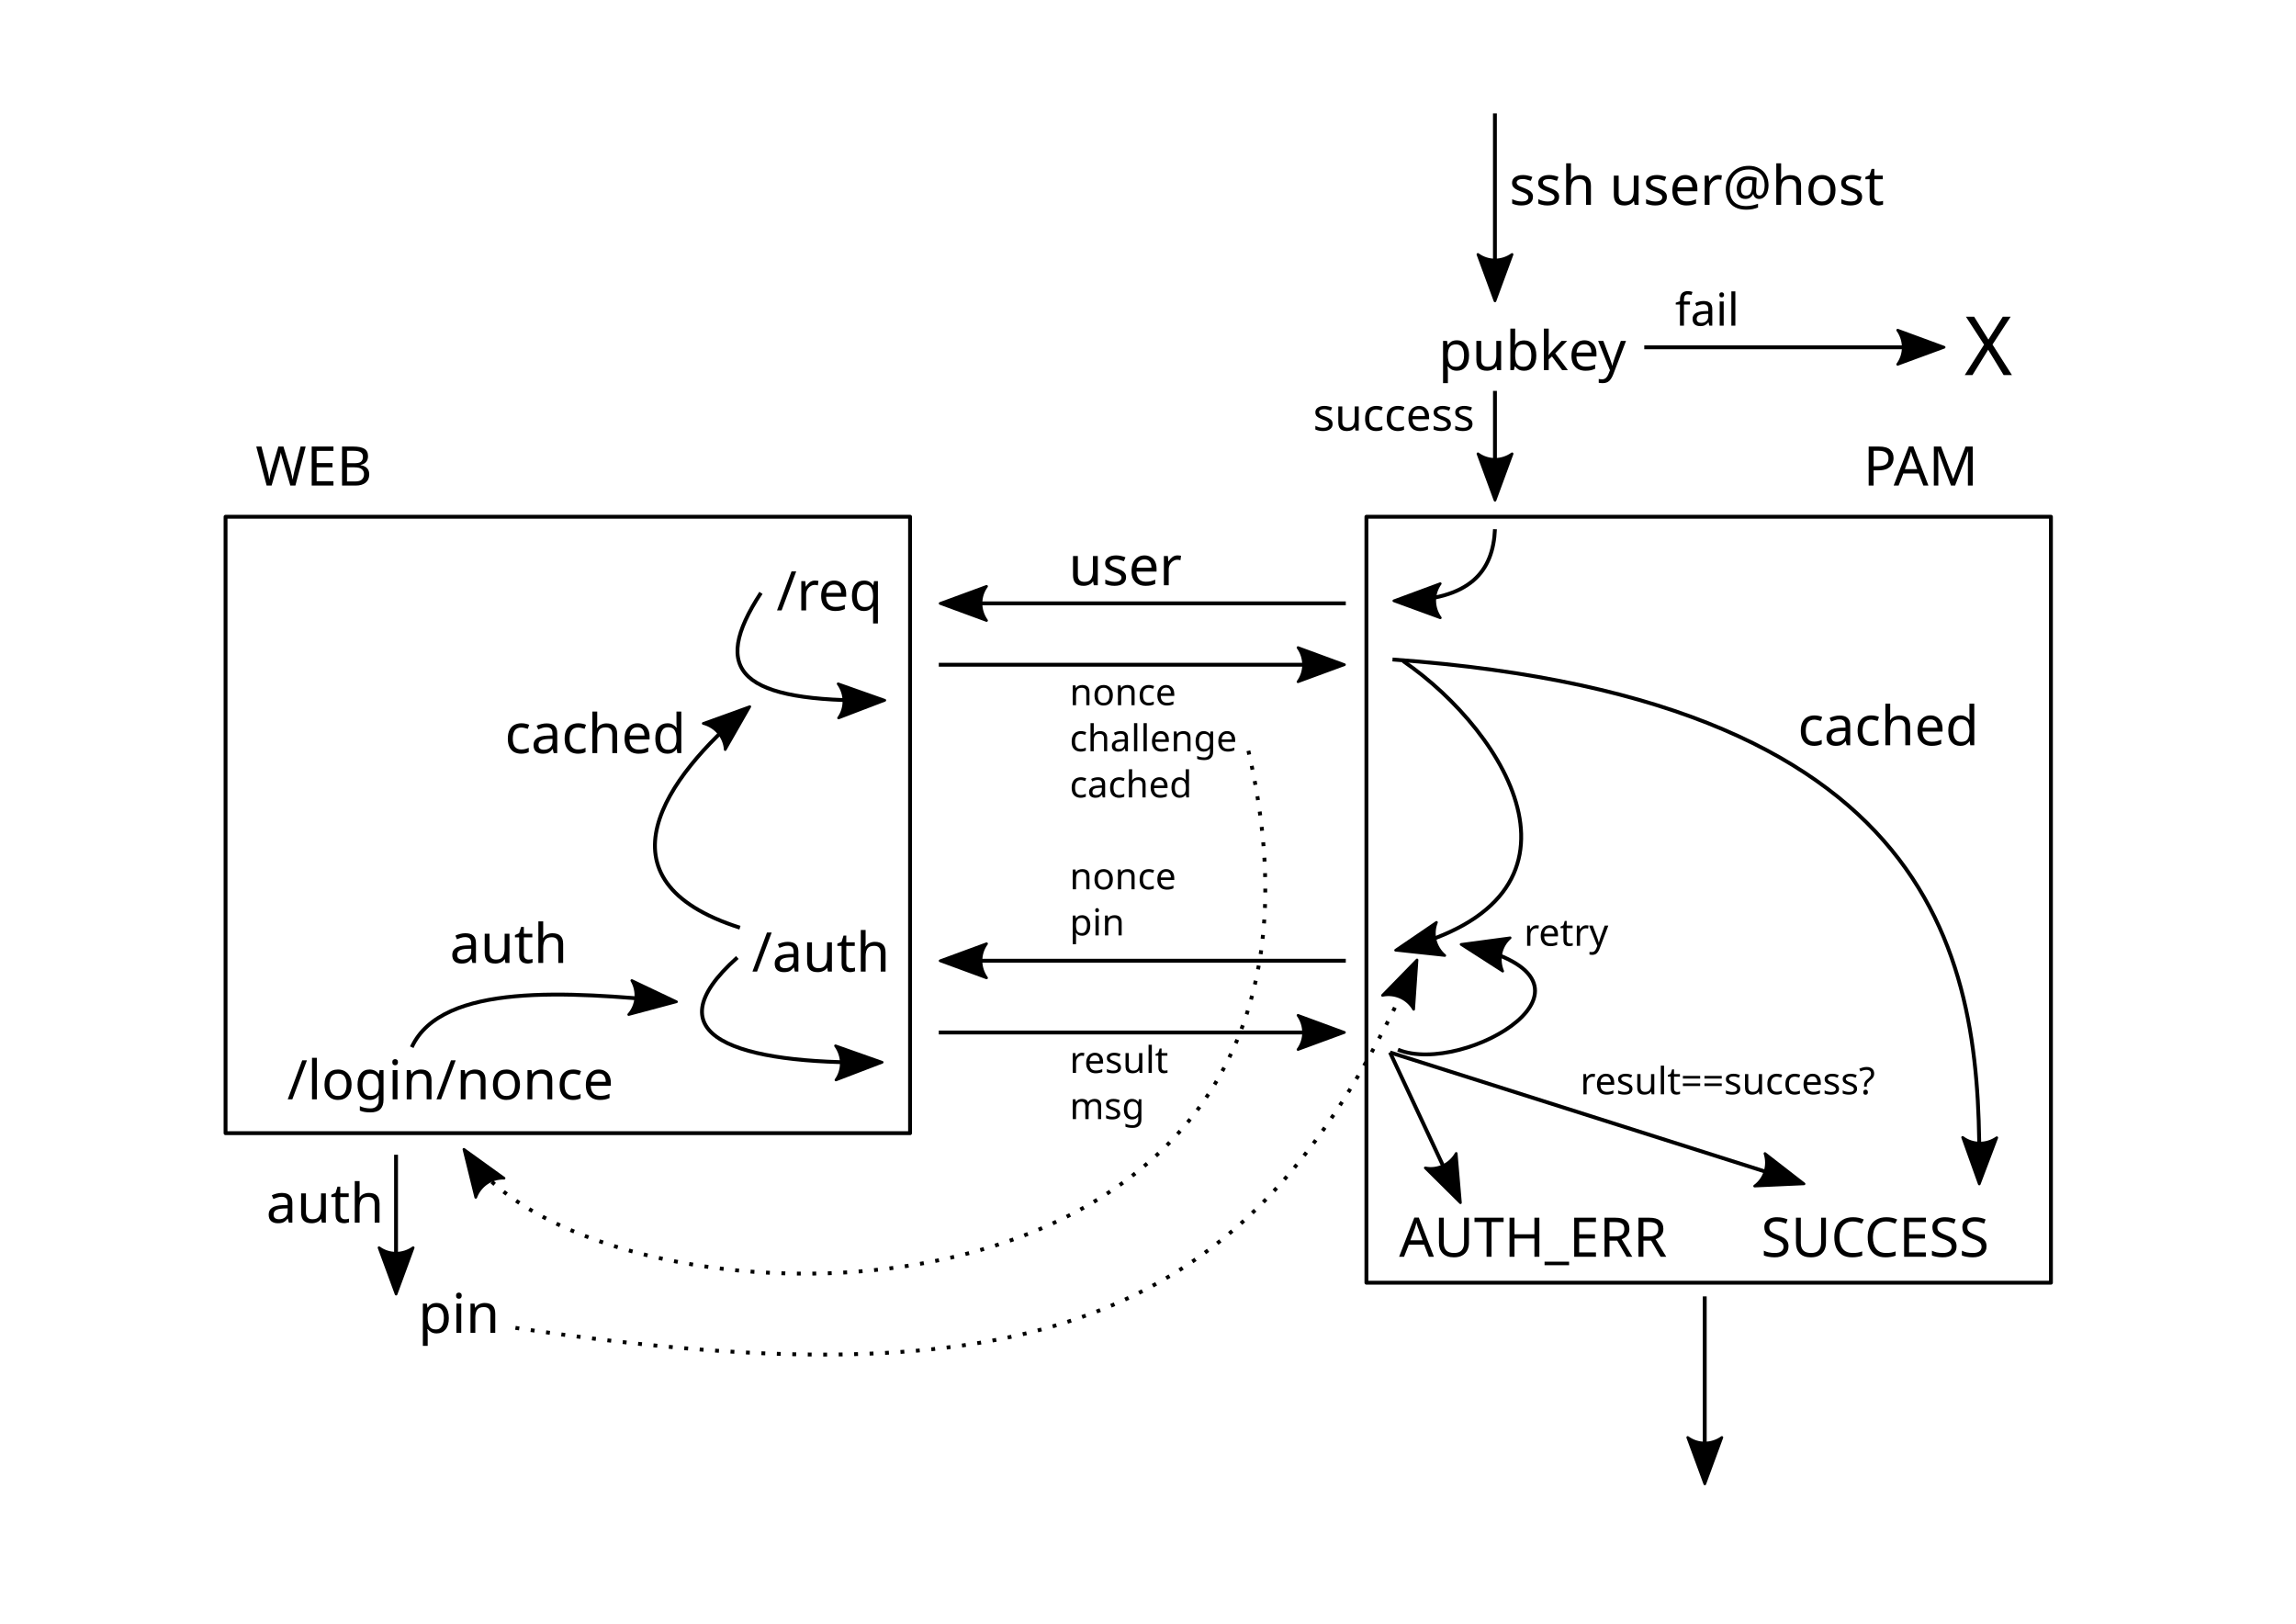
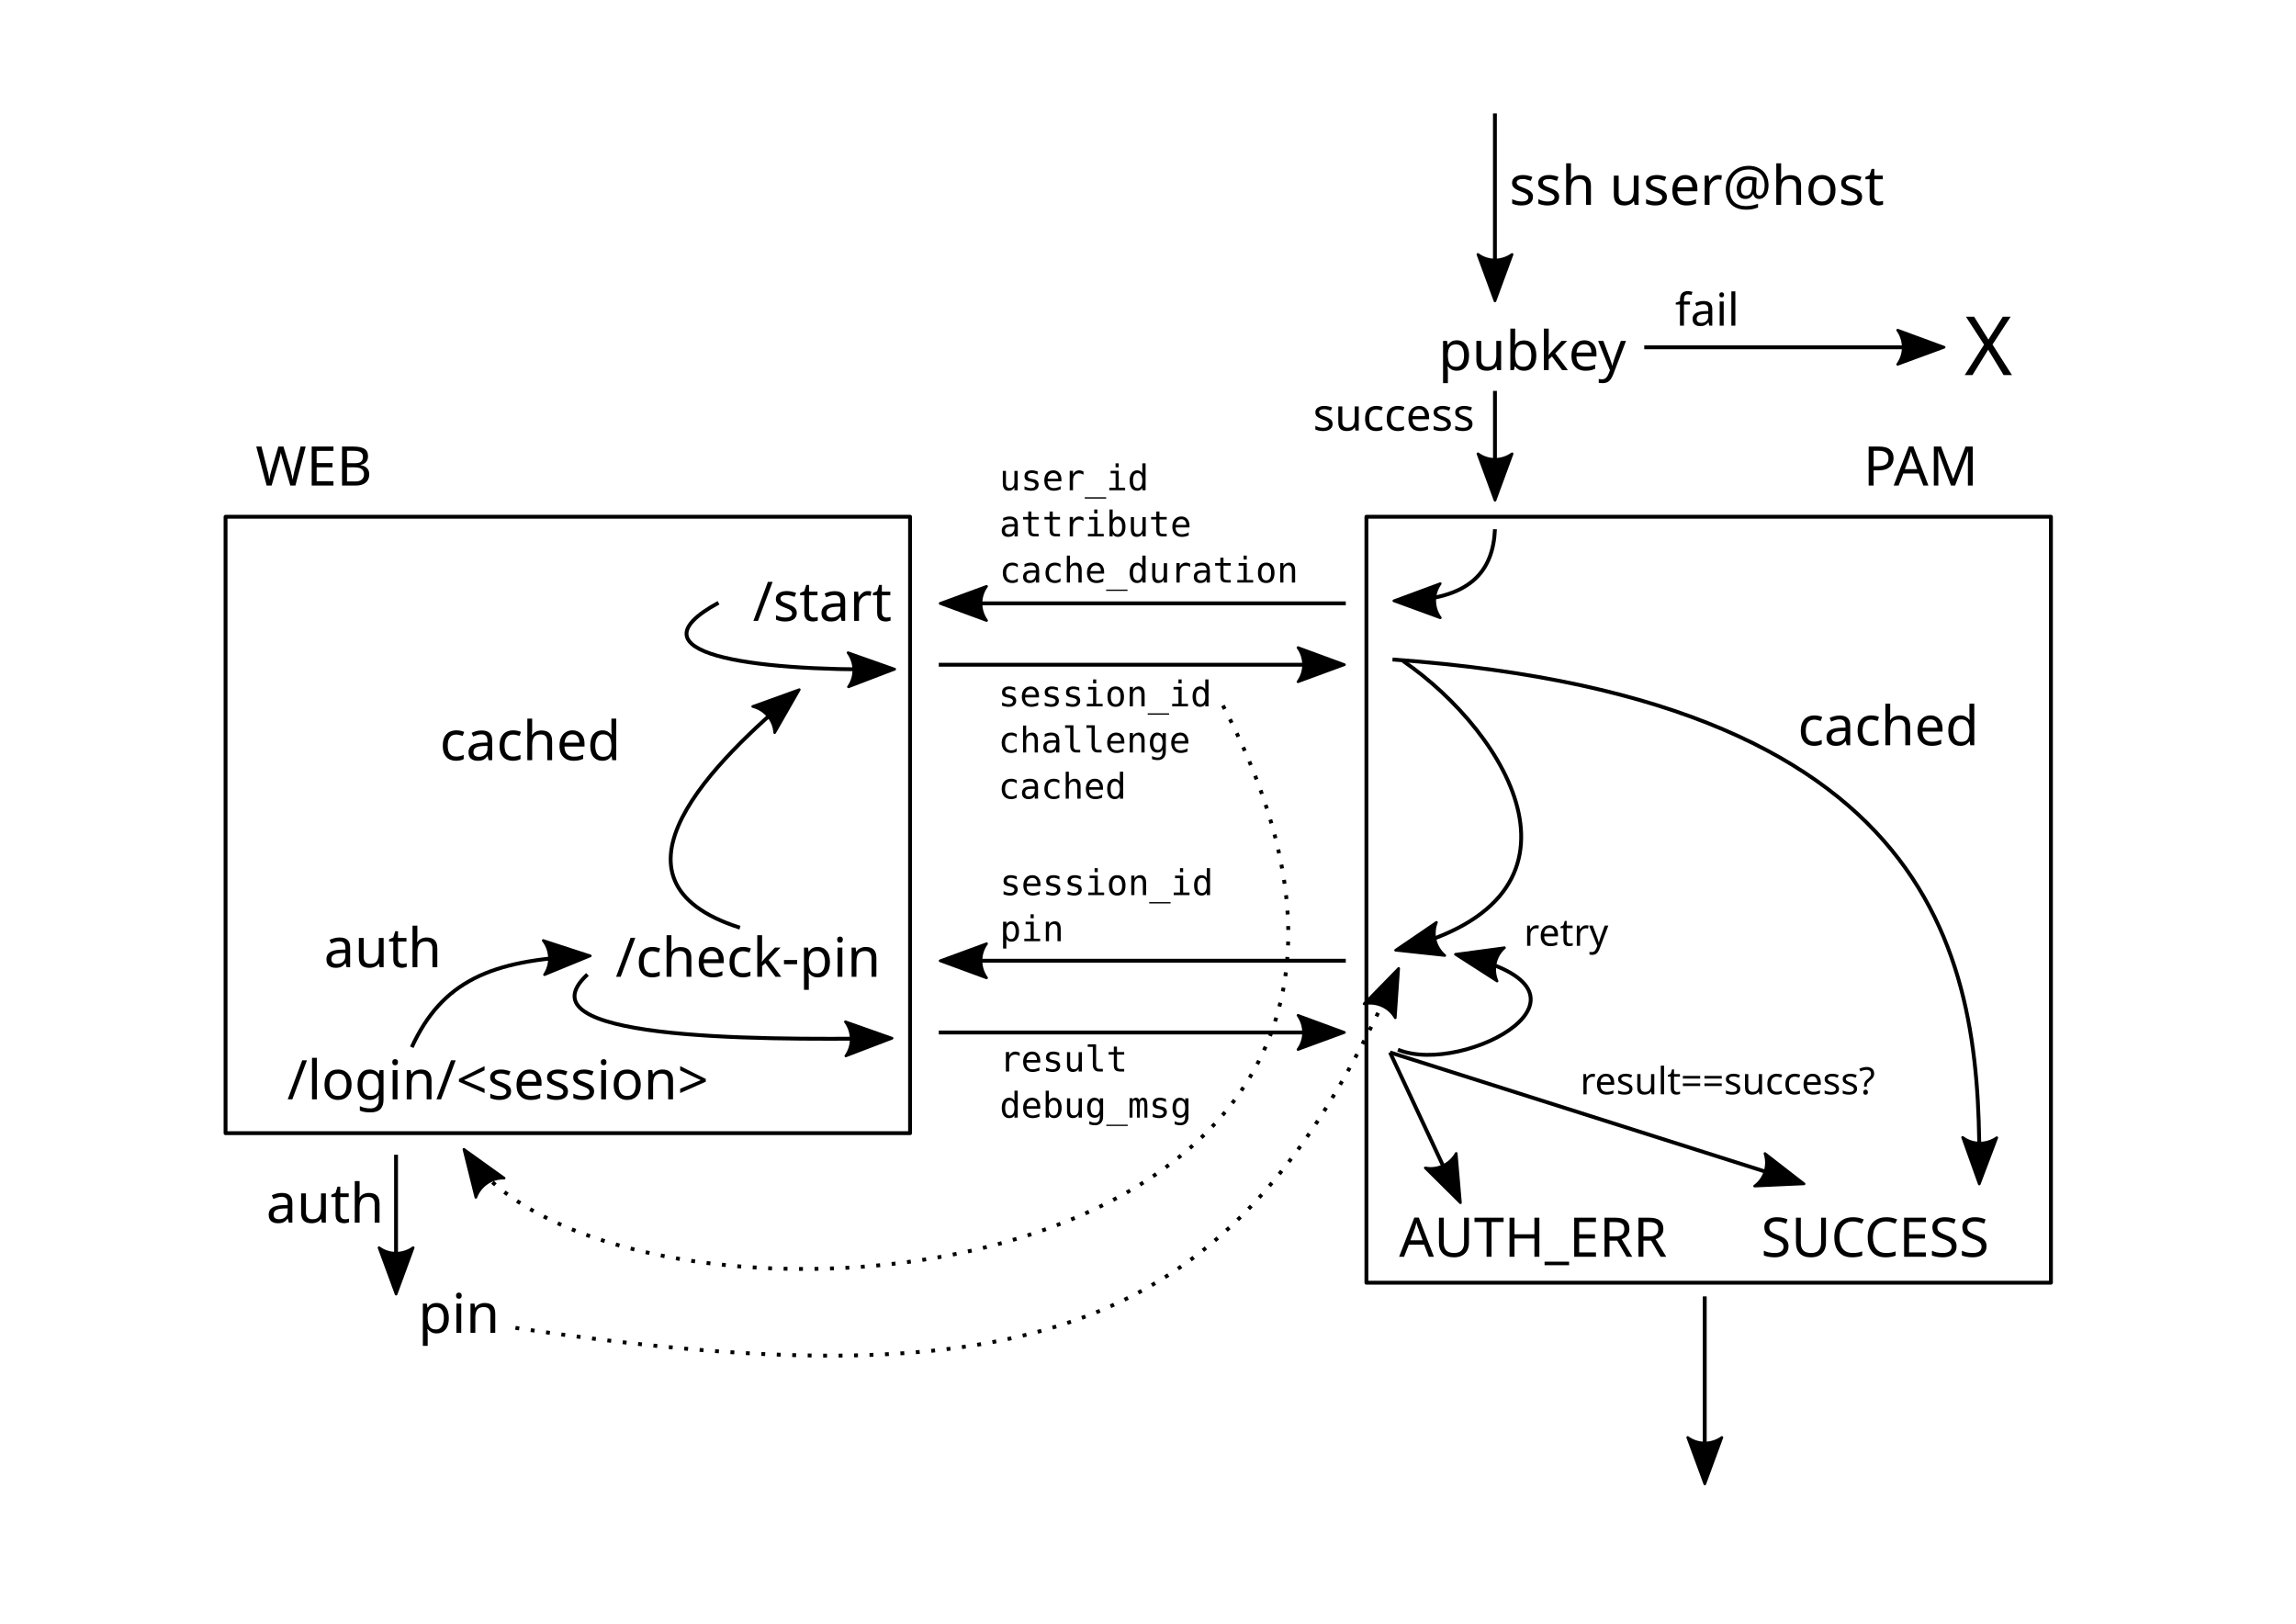
<svg xmlns="http://www.w3.org/2000/svg" width="297mm" height="210mm" viewBox="0 0 297 210" version="1.1" id="svg5">
  <defs id="defs2">
    <marker style="overflow:visible;" id="Arrow2Lend" refX="0.0" refY="0.0" orient="auto">
      <path transform="scale(1.1) rotate(180) translate(1,0)" d="M 8.719,4.034 L -2.207,0.016 L 8.719,-4.002 C 6.973,-1.63 6.983,1.616 8.719,4.034 z " style="stroke:context-stroke;fill-rule:evenodd;fill:context-stroke;stroke-width:0.625;stroke-linejoin:round;" id="path3986" />
    </marker>
  </defs>
  <g id="layer1" transform="translate(0,-87)">
    <text xml:space="preserve" style="font-style:normal;font-weight:normal;font-size:7.059px;line-height:1.25;font-family:sans-serif;letter-spacing:0px;word-spacing:0px;fill:#000000;fill-opacity:1;stroke:none;stroke-width:0.265" x="195.235" y="113.497" id="text3070">
      <tspan id="tspan3068" style="stroke-width:0.265" x="195.235" y="113.497">ssh user@host</tspan>
    </text>
    <path style="fill:none;stroke:#000000;stroke-width:0.5;stroke-linecap:butt;stroke-linejoin:miter;stroke-miterlimit:4;stroke-dasharray:none;stroke-opacity:1;marker-end:url(#Arrow2Lend)" d="m 193.376,101.663 v 23.589" id="path3963" />
    <path style="fill:none;stroke:#000000;stroke-width:0.5;stroke-linecap:butt;stroke-linejoin:miter;stroke-miterlimit:4;stroke-dasharray:none;stroke-opacity:1;marker-end:url(#Arrow2Lend)" d="m 193.381,137.556 v 13.48" id="path5063" />
    <rect style="fill:none;fill-rule:evenodd;stroke:#000000;stroke-width:0.5;stroke-linecap:round;stroke-linejoin:round;stroke-miterlimit:4;stroke-dasharray:none;paint-order:fill markers stroke" id="rect5087" width="88.546" height="99.063" x="176.753" y="153.834" />
    <text xml:space="preserve" style="font-style:normal;font-weight:normal;font-size:7.059px;line-height:1.25;font-family:sans-serif;letter-spacing:0px;word-spacing:0px;fill:#000000;fill-opacity:1;stroke:none;stroke-width:0.265" x="186.075" y="134.87" id="text5309">
      <tspan id="tspan5307" style="stroke-width:0.265" x="186.075" y="134.87">pubkey</tspan>
    </text>
    <text xml:space="preserve" style="font-style:normal;font-weight:normal;font-size:7.059px;line-height:1.25;font-family:sans-serif;letter-spacing:0px;word-spacing:0px;fill:#000000;fill-opacity:1;stroke:none;stroke-width:0.265" x="241.035" y="149.798" id="text7505">
      <tspan id="tspan7503" style="stroke-width:0.265" x="241.035" y="149.798">PAM</tspan>
    </text>
    <rect style="fill:none;fill-rule:evenodd;stroke:#000000;stroke-width:0.5;stroke-linecap:round;stroke-linejoin:round;stroke-miterlimit:4;stroke-dasharray:none;paint-order:fill markers stroke" id="rect8569" width="88.546" height="79.725" x="29.176" y="153.834" />
    <text xml:space="preserve" style="font-style:normal;font-weight:normal;font-size:7.059px;line-height:1.25;font-family:sans-serif;letter-spacing:0px;word-spacing:0px;fill:#000000;fill-opacity:1;stroke:none;stroke-width:0.265" x="33.07" y="149.798" id="text8573">
      <tspan id="tspan8571" style="stroke-width:0.265" x="33.07" y="149.798">WEB</tspan>
    </text>
    <path style="fill:none;stroke:#000000;stroke-width:0.5;stroke-linecap:butt;stroke-linejoin:miter;stroke-miterlimit:4;stroke-dasharray:none;stroke-opacity:1;marker-end:url(#Arrow2Lend)" d="M 174.085,165.035 H 122.272" id="path13509" />
-     <text xml:space="preserve" style="font-style:normal;font-weight:normal;font-size:7.059px;line-height:1.25;font-family:sans-serif;letter-spacing:0px;word-spacing:0px;fill:#000000;fill-opacity:1;stroke:none;stroke-width:0.265" x="138.24" y="162.69" id="text13513">
-       <tspan id="tspan13511" style="stroke-width:0.265" x="138.24" y="162.69">user</tspan>
+     <text xml:space="preserve" style="font-style:normal;font-weight:normal;font-size:7.059px;line-height:1.25;font-family:sans-serif;letter-spacing:0px;word-spacing:0px;fill:#000000;fill-opacity:1;stroke:none;stroke-width:0.265" x="141.632" y="51.753" id="text13513">
+       <tspan id="tspan13511" style="stroke-width:0.265" x="141.632" y="51.753">user</tspan>
    </text>
-     <text xml:space="preserve" style="font-style:normal;font-weight:normal;font-size:7.059px;line-height:1.25;font-family:sans-serif;letter-spacing:0px;word-spacing:0px;fill:#000000;fill-opacity:1;stroke:none;stroke-width:0.265" x="100.433" y="165.946" id="text16669">
-       <tspan id="tspan16667" style="stroke-width:0.265" x="100.433" y="165.946">/req</tspan>
+     <text xml:space="preserve" style="font-style:normal;font-weight:normal;font-size:7.059px;line-height:1.25;font-family:sans-serif;letter-spacing:0px;word-spacing:0px;fill:#000000;fill-opacity:1;stroke:none;stroke-width:0.265" x="97.379" y="167.303" id="text16669">
+       <tspan id="tspan16667" style="stroke-width:0.265" x="97.379" y="167.303">/start</tspan>
    </text>
    <path style="fill:none;stroke:#000000;stroke-width:0.5;stroke-linecap:butt;stroke-linejoin:miter;stroke-miterlimit:4;stroke-dasharray:none;stroke-opacity:1;marker-end:url(#Arrow2Lend)" d="m 121.436,172.973 h 51.813" id="path19237" />
-     <text xml:space="preserve" style="font-style:normal;font-weight:normal;font-size:4.774px;line-height:1.25;font-family:sans-serif;letter-spacing:0px;word-spacing:0px;fill:#000000;fill-opacity:1;stroke:none;stroke-width:0.265" x="138.365" y="178.2" id="text19241">
-       <tspan id="tspan19239" style="stroke-width:0.265" x="138.365" y="178.2">nonce</tspan>
-       <tspan style="stroke-width:0.265" x="138.365" y="184.167" id="tspan19267">challenge</tspan>
-       <tspan style="stroke-width:0.265" x="138.365" y="190.134" id="tspan19269">cached</tspan>
+     <text xml:space="preserve" style="font-style:normal;font-variant:normal;font-weight:normal;font-stretch:normal;font-size:4.586px;line-height:1.25;font-family:'DejaVu Sans Mono';-inkscape-font-specification:'DejaVu Sans Mono, Normal';font-variant-ligatures:normal;font-variant-caps:normal;font-variant-numeric:normal;font-variant-east-asian:normal;letter-spacing:0px;word-spacing:0px;fill:#000000;fill-opacity:1;stroke:none;stroke-width:0.265" x="129.135" y="178.356" id="text19241">
+       <tspan id="tspan19239" style="font-style:normal;font-variant:normal;font-weight:normal;font-stretch:normal;font-size:4.586px;font-family:'DejaVu Sans Mono';-inkscape-font-specification:'DejaVu Sans Mono, Normal';font-variant-ligatures:normal;font-variant-caps:normal;font-variant-numeric:normal;font-variant-east-asian:normal;stroke-width:0.265" x="129.135" y="178.356">session_id</tspan>
+       <tspan style="font-style:normal;font-variant:normal;font-weight:normal;font-stretch:normal;font-size:4.586px;font-family:'DejaVu Sans Mono';-inkscape-font-specification:'DejaVu Sans Mono, Normal';font-variant-ligatures:normal;font-variant-caps:normal;font-variant-numeric:normal;font-variant-east-asian:normal;stroke-width:0.265" x="129.135" y="184.324" id="tspan19267">challenge</tspan>
+       <tspan style="font-style:normal;font-variant:normal;font-weight:normal;font-stretch:normal;font-size:4.586px;font-family:'DejaVu Sans Mono';-inkscape-font-specification:'DejaVu Sans Mono, Normal';font-variant-ligatures:normal;font-variant-caps:normal;font-variant-numeric:normal;font-variant-east-asian:normal;stroke-width:0.265" x="129.135" y="190.291" id="tspan19269">cached</tspan>
    </text>
    <path style="fill:none;stroke:#000000;stroke-width:0.5;stroke-linecap:butt;stroke-linejoin:miter;stroke-miterlimit:4;stroke-dasharray:none;stroke-opacity:1;marker-end:url(#Arrow2Lend)" d="m 180.127,172.294 c 73.21,5.221 76.139,41.228 75.901,67.173" id="path20319" />
    <text xml:space="preserve" style="font-style:normal;font-weight:normal;font-size:7.059px;line-height:1.25;font-family:sans-serif;letter-spacing:0px;word-spacing:0px;fill:#000000;fill-opacity:1;stroke:none;stroke-width:0.265" x="232.553" y="183.384" id="text20422">
      <tspan id="tspan20420" style="stroke-width:0.265" x="232.553" y="183.384">cached</tspan>
    </text>
    <path style="fill:none;stroke:#000000;stroke-width:0.5;stroke-linecap:butt;stroke-linejoin:miter;stroke-miterlimit:4;stroke-dasharray:none;stroke-opacity:1;marker-end:url(#Arrow2Lend)" d="m 220.517,254.668 v 23.589" id="path22388" />
    <text xml:space="preserve" style="font-style:normal;font-weight:normal;font-size:7.059px;line-height:1.25;font-family:sans-serif;letter-spacing:0px;word-spacing:0px;fill:#000000;fill-opacity:1;stroke:none;stroke-width:0.265" x="227.804" y="249.539" id="text22392">
      <tspan id="tspan22390" style="stroke-width:0.265" x="227.804" y="249.539">SUCCESS</tspan>
    </text>
    <path style="fill:none;stroke:#000000;stroke-width:0.5;stroke-linecap:butt;stroke-linejoin:miter;stroke-miterlimit:4;stroke-dasharray:none;stroke-opacity:1;marker-end:url(#Arrow2Lend)" d="M 174.085,211.255 H 122.272" id="path28063" />
-     <text xml:space="preserve" style="font-style:normal;font-weight:normal;font-size:7.059px;line-height:1.25;font-family:sans-serif;letter-spacing:0px;word-spacing:0px;fill:#000000;fill-opacity:1;stroke:none;stroke-width:0.265" x="97.258" y="212.654" id="text29877">
-       <tspan id="tspan29875" style="stroke-width:0.265" x="97.258" y="212.654">/auth</tspan>
+     <text xml:space="preserve" style="font-style:normal;font-weight:normal;font-size:7.059px;line-height:1.25;font-family:sans-serif;letter-spacing:0px;word-spacing:0px;fill:#000000;fill-opacity:1;stroke:none;stroke-width:0.265" x="79.616" y="213.333" id="text29877">
+       <tspan id="tspan29875" style="stroke-width:0.265" x="79.616" y="213.333">/check-pin</tspan>
    </text>
    <path style="fill:none;stroke:#000000;stroke-width:0.5;stroke-linecap:butt;stroke-linejoin:miter;stroke-miterlimit:4;stroke-dasharray:none;stroke-opacity:1;marker-end:url(#Arrow2Lend)" d="m 193.381,155.446 c -0.235,5.426 -3.17,9.232 -12.417,9.25" id="path31547" />
    <path style="fill:none;stroke:#000000;stroke-width:0.5;stroke-linecap:butt;stroke-linejoin:miter;stroke-miterlimit:4;stroke-dasharray:none;stroke-opacity:1;marker-end:url(#Arrow2Lend)" d="m 181.507,172.499 c 13.675,9.398 26.265,30.558 -0.339,37.228" id="path31914" />
    <path style="fill:none;stroke:#000000;stroke-width:0.5;stroke-linecap:butt;stroke-linejoin:miter;stroke-miterlimit:4;stroke-dasharray:none;stroke-opacity:1;marker-end:url(#Arrow2Lend)" d="m 121.436,220.537 h 51.813" id="path32091" />
-     <text xml:space="preserve" style="font-style:normal;font-weight:normal;font-size:4.774px;line-height:1.25;font-family:sans-serif;letter-spacing:0px;word-spacing:0px;fill:#000000;fill-opacity:1;stroke:none;stroke-width:0.265" x="138.365" y="225.764" id="text32101">
-       <tspan style="stroke-width:0.265" x="138.365" y="225.764" id="tspan32099">result</tspan>
-       <tspan style="stroke-width:0.265" x="138.365" y="231.731" id="tspan1251">msg</tspan>
+     <text xml:space="preserve" style="font-style:normal;font-variant:normal;font-weight:normal;font-stretch:normal;font-size:4.586px;line-height:1.25;font-family:'DejaVu Sans Mono';-inkscape-font-specification:'DejaVu Sans Mono, Normal';font-variant-ligatures:normal;font-variant-caps:normal;font-variant-numeric:normal;font-variant-east-asian:normal;letter-spacing:0px;word-spacing:0px;fill:#000000;fill-opacity:1;stroke:none;stroke-width:0.265" x="129.303" y="225.581" id="text32101">
+       <tspan style="font-style:normal;font-variant:normal;font-weight:normal;font-stretch:normal;font-size:4.586px;font-family:'DejaVu Sans Mono';-inkscape-font-specification:'DejaVu Sans Mono, Normal';font-variant-ligatures:normal;font-variant-caps:normal;font-variant-numeric:normal;font-variant-east-asian:normal;stroke-width:0.265" x="129.303" y="225.581" id="tspan32099">result</tspan>
+       <tspan style="font-style:normal;font-variant:normal;font-weight:normal;font-stretch:normal;font-size:4.586px;font-family:'DejaVu Sans Mono';-inkscape-font-specification:'DejaVu Sans Mono, Normal';font-variant-ligatures:normal;font-variant-caps:normal;font-variant-numeric:normal;font-variant-east-asian:normal;stroke-width:0.265" x="129.303" y="231.549" id="tspan1251">debug_msg</tspan>
    </text>
    <path style="fill:none;stroke:#000000;stroke-width:0.5;stroke-linecap:butt;stroke-linejoin:miter;stroke-miterlimit:4;stroke-dasharray:none;stroke-opacity:1;marker-end:url(#Arrow2Lend)" d="m 179.806,223.117 52.924,16.804" id="path35113" />
    <text xml:space="preserve" style="font-style:normal;font-weight:normal;font-size:4.874px;line-height:1.25;font-family:sans-serif;letter-spacing:0px;word-spacing:0px;fill:#000000;fill-opacity:1;stroke:none;stroke-width:0.265" x="204.397" y="228.526" id="text37011">
      <tspan style="stroke-width:0.265" x="204.397" y="228.526" id="tspan37837">result==success?</tspan>
    </text>
    <text xml:space="preserve" style="font-style:normal;font-weight:normal;font-size:7.059px;line-height:1.25;font-family:sans-serif;letter-spacing:0px;word-spacing:0px;fill:#000000;fill-opacity:1;stroke:none;stroke-width:0.265" x="180.986" y="249.539" id="text39229">
      <tspan id="tspan39227" style="stroke-width:0.265" x="180.986" y="249.539">AUTH_ERR</tspan>
    </text>
-     <path style="fill:none;stroke:#000000;stroke-width:0.5;stroke-linecap:butt;stroke-linejoin:miter;stroke-miterlimit:4;stroke-dasharray:none;stroke-opacity:1;marker-end:url(#Arrow2Lend)" d="m 95.378,210.835 c -11.431,10.196 0.047,13.803 18.073,13.57" id="path40689" />
+     <path style="fill:none;stroke:#000000;stroke-width:0.5;stroke-linecap:butt;stroke-linejoin:miter;stroke-miterlimit:4;stroke-dasharray:none;stroke-opacity:1;marker-end:url(#Arrow2Lend)" d="m 75.994,213.029 c -9.054,8.368 20.711,8.5 38.737,8.267" id="path40689" />
    <text xml:space="preserve" style="font-style:normal;font-weight:normal;font-size:7.059px;line-height:1.25;font-family:sans-serif;letter-spacing:0px;word-spacing:0px;fill:#000000;fill-opacity:1;stroke:none;stroke-width:0.265" x="37.141" y="229.184" id="text40982">
-       <tspan id="tspan40980" style="stroke-width:0.265" x="37.141" y="229.184">/login/nonce</tspan>
+       <tspan id="tspan40980" style="stroke-width:0.265" x="37.141" y="229.184">/login/&lt;session&gt;</tspan>
    </text>
-     <path style="fill:none;stroke:#000000;stroke-width:0.5;stroke-linecap:butt;stroke-linejoin:miter;stroke-miterlimit:4;stroke-dasharray:none;stroke-opacity:1;marker-end:url(#Arrow2Lend)" d="m 53.263,222.438 c 3.901,-8.459 20.568,-7.117 33.586,-5.927" id="path45102" />
+     <path style="fill:none;stroke:#000000;stroke-width:0.5;stroke-linecap:butt;stroke-linejoin:miter;stroke-miterlimit:4;stroke-dasharray:none;stroke-opacity:1;marker-end:url(#Arrow2Lend)" d="m 53.263,222.438 c 3.901,-8.459 10.145,-11.323 22.432,-11.778" id="path45102" />
    <path style="fill:none;stroke:#000000;stroke-width:0.5;stroke-linecap:butt;stroke-linejoin:miter;stroke-miterlimit:4;stroke-dasharray:none;stroke-opacity:1;marker-end:url(#Arrow2Lend)" d="m 179.806,223.117 8.821,18.839" id="path47096" />
-     <path style="fill:none;stroke:#000000;stroke-width:0.5;stroke-linecap:butt;stroke-linejoin:miter;stroke-miterlimit:4;stroke-dasharray:0.5, 1.5;stroke-dashoffset:0;stroke-opacity:1;marker-end:url(#Arrow2Lend)" d="m 161.486,184.102 c 18.341,79.294 -84.017,77.37 -101.099,52.086" id="path56480" />
+     <path style="fill:none;stroke:#000000;stroke-width:0.5;stroke-linecap:butt;stroke-linejoin:miter;stroke-miterlimit:4;stroke-dasharray:0.5, 1.5;stroke-dashoffset:0;stroke-opacity:1;marker-end:url(#Arrow2Lend)" d="m 158.195,178.251 c 40.834,78.014 -78.531,86.33 -97.807,57.938" id="path56480" />
    <text xml:space="preserve" style="font-style:normal;font-weight:normal;font-size:5.838px;line-height:1.25;font-family:sans-serif;letter-spacing:0px;word-spacing:0px;fill:#000000;fill-opacity:1;stroke:none;stroke-width:0.265" x="169.853" y="142.686" id="text58347">
      <tspan id="tspan58345" style="stroke-width:0.265" x="169.853" y="142.686">success</tspan>
    </text>
    <path style="fill:none;stroke:#000000;stroke-width:0.5;stroke-linecap:butt;stroke-linejoin:miter;stroke-miterlimit:4;stroke-dasharray:none;stroke-opacity:1;marker-end:url(#Arrow2Lend)" d="m 212.696,131.92 h 38.125" id="path60218" />
    <text xml:space="preserve" style="font-style:normal;font-weight:normal;font-size:5.838px;line-height:1.25;font-family:sans-serif;letter-spacing:0px;word-spacing:0px;fill:#000000;fill-opacity:1;stroke:none;stroke-width:0.265" x="216.67" y="129.115" id="text60222">
      <tspan id="tspan60220" style="stroke-width:0.265" x="216.67" y="129.115">fail</tspan>
    </text>
    <text xml:space="preserve" style="font-style:normal;font-weight:normal;font-size:10.583px;line-height:1.25;font-family:sans-serif;letter-spacing:0px;word-spacing:0px;fill:#000000;fill-opacity:1;stroke:none;stroke-width:0.265" x="254.103" y="135.514" id="text63378">
      <tspan id="tspan63376" style="stroke-width:0.265" x="254.103" y="135.514">X</tspan>
    </text>
    <path style="fill:none;stroke:#000000;stroke-width:0.5;stroke-linecap:butt;stroke-linejoin:miter;stroke-miterlimit:4;stroke-dasharray:none;stroke-opacity:1;marker-end:url(#Arrow2Lend)" d="m 51.23,236.348 v 17.363" id="path1254" />
    <text xml:space="preserve" style="font-style:normal;font-weight:normal;font-size:7.059px;line-height:1.25;font-family:sans-serif;letter-spacing:0px;word-spacing:0px;fill:#000000;fill-opacity:1;stroke:none;stroke-width:0.265" x="34.427" y="245.129" id="text1258">
      <tspan id="tspan1256" style="stroke-width:0.265" x="34.427" y="245.129">auth</tspan>
    </text>
    <text xml:space="preserve" style="font-style:normal;font-weight:normal;font-size:7.059px;line-height:1.25;font-family:sans-serif;letter-spacing:0px;word-spacing:0px;fill:#000000;fill-opacity:1;stroke:none;stroke-width:0.265" x="54.104" y="259.378" id="text3651">
      <tspan id="tspan3649" style="stroke-width:0.265" x="54.104" y="259.378">pin</tspan>
    </text>
-     <path style="fill:none;stroke:#000000;stroke-width:0.5;stroke-linecap:butt;stroke-linejoin:miter;stroke-miterlimit:4;stroke-dasharray:0.5, 1.5;stroke-dashoffset:0;stroke-opacity:1;marker-end:url(#Arrow2Lend)" d="m 66.675,258.739 c 69.526,10.425 96.23,-2.016 116.365,-46.977" id="path4019" />
-     <text xml:space="preserve" style="font-style:normal;font-weight:normal;font-size:7.059px;line-height:1.25;font-family:sans-serif;letter-spacing:0px;word-spacing:0px;fill:#000000;fill-opacity:1;stroke:none;stroke-width:0.265" x="58.175" y="211.543" id="text4198">
-       <tspan id="tspan4196" style="stroke-width:0.265" x="58.175" y="211.543">auth</tspan>
+     <path style="fill:none;stroke:#000000;stroke-width:0.5;stroke-linecap:butt;stroke-linejoin:miter;stroke-miterlimit:4;stroke-dasharray:0.5, 1.5;stroke-dashoffset:0;stroke-opacity:1;marker-end:url(#Arrow2Lend)" d="m 66.675,258.739 c 69.526,10.425 93.853,-0.919 113.988,-45.88" id="path4019" />
+     <text xml:space="preserve" style="font-style:normal;font-weight:normal;font-size:7.059px;line-height:1.25;font-family:sans-serif;letter-spacing:0px;word-spacing:0px;fill:#000000;fill-opacity:1;stroke:none;stroke-width:0.265" x="41.9" y="212.091" id="text4198">
+       <tspan id="tspan4196" style="stroke-width:0.265" x="41.9" y="212.091">auth</tspan>
    </text>
-     <path style="fill:none;stroke:#000000;stroke-width:0.5;stroke-linecap:butt;stroke-linejoin:miter;stroke-miterlimit:4;stroke-dasharray:none;stroke-opacity:1;marker-end:url(#Arrow2Lend)" d="M 95.717,206.983 C 76.482,200.858 86.265,187.413 96.488,178.825" id="path4276" />
-     <text xml:space="preserve" style="font-style:normal;font-weight:normal;font-size:7.059px;line-height:1.25;font-family:sans-serif;letter-spacing:0px;word-spacing:0px;fill:#000000;fill-opacity:1;stroke:none;stroke-width:0.265" x="65.299" y="184.402" id="text4379">
-       <tspan id="tspan4377" style="stroke-width:0.265" x="65.299" y="184.402">cached</tspan>
+     <path style="fill:none;stroke:#000000;stroke-width:0.5;stroke-linecap:butt;stroke-linejoin:miter;stroke-miterlimit:4;stroke-dasharray:none;stroke-opacity:1;marker-end:url(#Arrow2Lend)" d="M 95.717,206.983 C 76.482,200.858 92.665,185.218 102.888,176.631" id="path4276" />
+     <text xml:space="preserve" style="font-style:normal;font-weight:normal;font-size:7.059px;line-height:1.25;font-family:sans-serif;letter-spacing:0px;word-spacing:0px;fill:#000000;fill-opacity:1;stroke:none;stroke-width:0.265" x="56.888" y="185.316" id="text4379">
+       <tspan id="tspan4377" style="stroke-width:0.265" x="56.888" y="185.316">cached</tspan>
    </text>
-     <path style="fill:none;stroke:#000000;stroke-width:0.5;stroke-linecap:butt;stroke-linejoin:miter;stroke-miterlimit:4;stroke-dasharray:none;stroke-opacity:1;marker-end:url(#Arrow2Lend)" d="m 98.431,163.678 c -6.682,10.196 -2.667,14.142 15.359,13.91" id="path902" />
-     <text xml:space="preserve" style="font-style:normal;font-weight:normal;font-size:4.774px;line-height:1.25;font-family:sans-serif;letter-spacing:0px;word-spacing:0px;fill:#000000;fill-opacity:1;stroke:none;stroke-width:0.265" x="138.365" y="202.012" id="text5421">
-       <tspan id="tspan5415" style="stroke-width:0.265" x="138.365" y="202.012">nonce</tspan>
-       <tspan style="stroke-width:0.265" x="138.365" y="207.979" id="tspan5419">pin</tspan>
+     <path style="fill:none;stroke:#000000;stroke-width:0.5;stroke-linecap:butt;stroke-linejoin:miter;stroke-miterlimit:4;stroke-dasharray:none;stroke-opacity:1;marker-end:url(#Arrow2Lend)" d="m 92.945,164.958 c -11.985,6.539 4.099,8.839 22.125,8.607" id="path902" />
+     <text xml:space="preserve" style="font-style:normal;font-weight:normal;font-size:4.586px;line-height:1.25;font-family:'DejaVu Sans Mono';letter-spacing:0px;word-spacing:0px;fill:#000000;fill-opacity:1;stroke:none;stroke-width:0.265;-inkscape-font-specification:'DejaVu Sans Mono, Normal';font-stretch:normal;font-variant:normal;font-variant-ligatures:normal;font-variant-caps:normal;font-variant-numeric:normal;font-variant-east-asian:normal" x="129.331" y="202.763" id="text5421">
+       <tspan style="stroke-width:0.265;-inkscape-font-specification:'DejaVu Sans Mono, Normal';font-family:'DejaVu Sans Mono';font-weight:normal;font-style:normal;font-stretch:normal;font-variant:normal;font-size:4.586px;font-variant-ligatures:normal;font-variant-caps:normal;font-variant-numeric:normal;font-variant-east-asian:normal" x="129.331" y="202.763" id="tspan5419">session_id</tspan>
+       <tspan style="stroke-width:0.265;-inkscape-font-specification:'DejaVu Sans Mono, Normal';font-family:'DejaVu Sans Mono';font-weight:normal;font-style:normal;font-stretch:normal;font-variant:normal;font-size:4.586px;font-variant-ligatures:normal;font-variant-caps:normal;font-variant-numeric:normal;font-variant-east-asian:normal" x="129.331" y="208.73" id="tspan13805">pin</tspan>
    </text>
-     <path style="fill:none;stroke:#000000;stroke-width:0.5;stroke-linecap:butt;stroke-linejoin:miter;stroke-miterlimit:4;stroke-dasharray:none;stroke-opacity:1;marker-end:url(#Arrow2Lend)" d="m 180.828,222.758 c 8.586,3.494 29.657,-8.845 8.821,-13.48" id="path7991" />
+     <path style="fill:none;stroke:#000000;stroke-width:0.5;stroke-linecap:butt;stroke-linejoin:miter;stroke-miterlimit:4;stroke-dasharray:none;stroke-opacity:1;marker-end:url(#Arrow2Lend)" d="m 180.828,222.758 c 8.586,3.494 28.926,-7.565 8.089,-12.2" id="path7991" />
    <text xml:space="preserve" style="font-style:normal;font-weight:normal;font-size:4.874px;line-height:1.25;font-family:sans-serif;letter-spacing:0px;word-spacing:0px;fill:#000000;fill-opacity:1;stroke:none;stroke-width:0.265" x="197.123" y="209.325" id="text8172">
      <tspan style="stroke-width:0.265" x="197.123" y="209.325" id="tspan8170">retry</tspan>
    </text>
+     <text xml:space="preserve" style="font-style:normal;font-variant:normal;font-weight:normal;font-stretch:normal;font-size:4.586px;line-height:1.25;font-family:'DejaVu Sans Mono';-inkscape-font-specification:'DejaVu Sans Mono, Normal';font-variant-ligatures:normal;font-variant-caps:normal;font-variant-numeric:normal;font-variant-east-asian:normal;letter-spacing:0px;word-spacing:0px;fill:#000000;fill-opacity:1;stroke:none;stroke-width:0.265" x="129.28" y="150.407" id="text9577">
+       <tspan id="tspan9571" style="font-style:normal;font-variant:normal;font-weight:normal;font-stretch:normal;font-size:4.586px;font-family:'DejaVu Sans Mono';-inkscape-font-specification:'DejaVu Sans Mono, Normal';font-variant-ligatures:normal;font-variant-caps:normal;font-variant-numeric:normal;font-variant-east-asian:normal;stroke-width:0.265" x="129.28" y="150.407">user_id</tspan>
+       <tspan style="font-style:normal;font-variant:normal;font-weight:normal;font-stretch:normal;font-size:4.586px;font-family:'DejaVu Sans Mono';-inkscape-font-specification:'DejaVu Sans Mono, Normal';font-variant-ligatures:normal;font-variant-caps:normal;font-variant-numeric:normal;font-variant-east-asian:normal;stroke-width:0.265" x="129.28" y="156.375" id="tspan9573">attribute</tspan>
+       <tspan style="font-style:normal;font-variant:normal;font-weight:normal;font-stretch:normal;font-size:4.586px;font-family:'DejaVu Sans Mono';-inkscape-font-specification:'DejaVu Sans Mono, Normal';font-variant-ligatures:normal;font-variant-caps:normal;font-variant-numeric:normal;font-variant-east-asian:normal;stroke-width:0.265" x="129.28" y="162.342" id="tspan9575">cache_duration</tspan>
+     </text>
+     <text xml:space="preserve" style="font-style:normal;font-weight:normal;font-size:10.583px;line-height:1.25;font-family:sans-serif;fill:#000000;fill-opacity:1;stroke:none;stroke-width:0.265" x="130.564" y="236.582" id="text16141">
+       <tspan id="tspan16139" style="stroke-width:0.265" x="130.564" y="236.582" />
+     </text>
  </g>
</svg>
